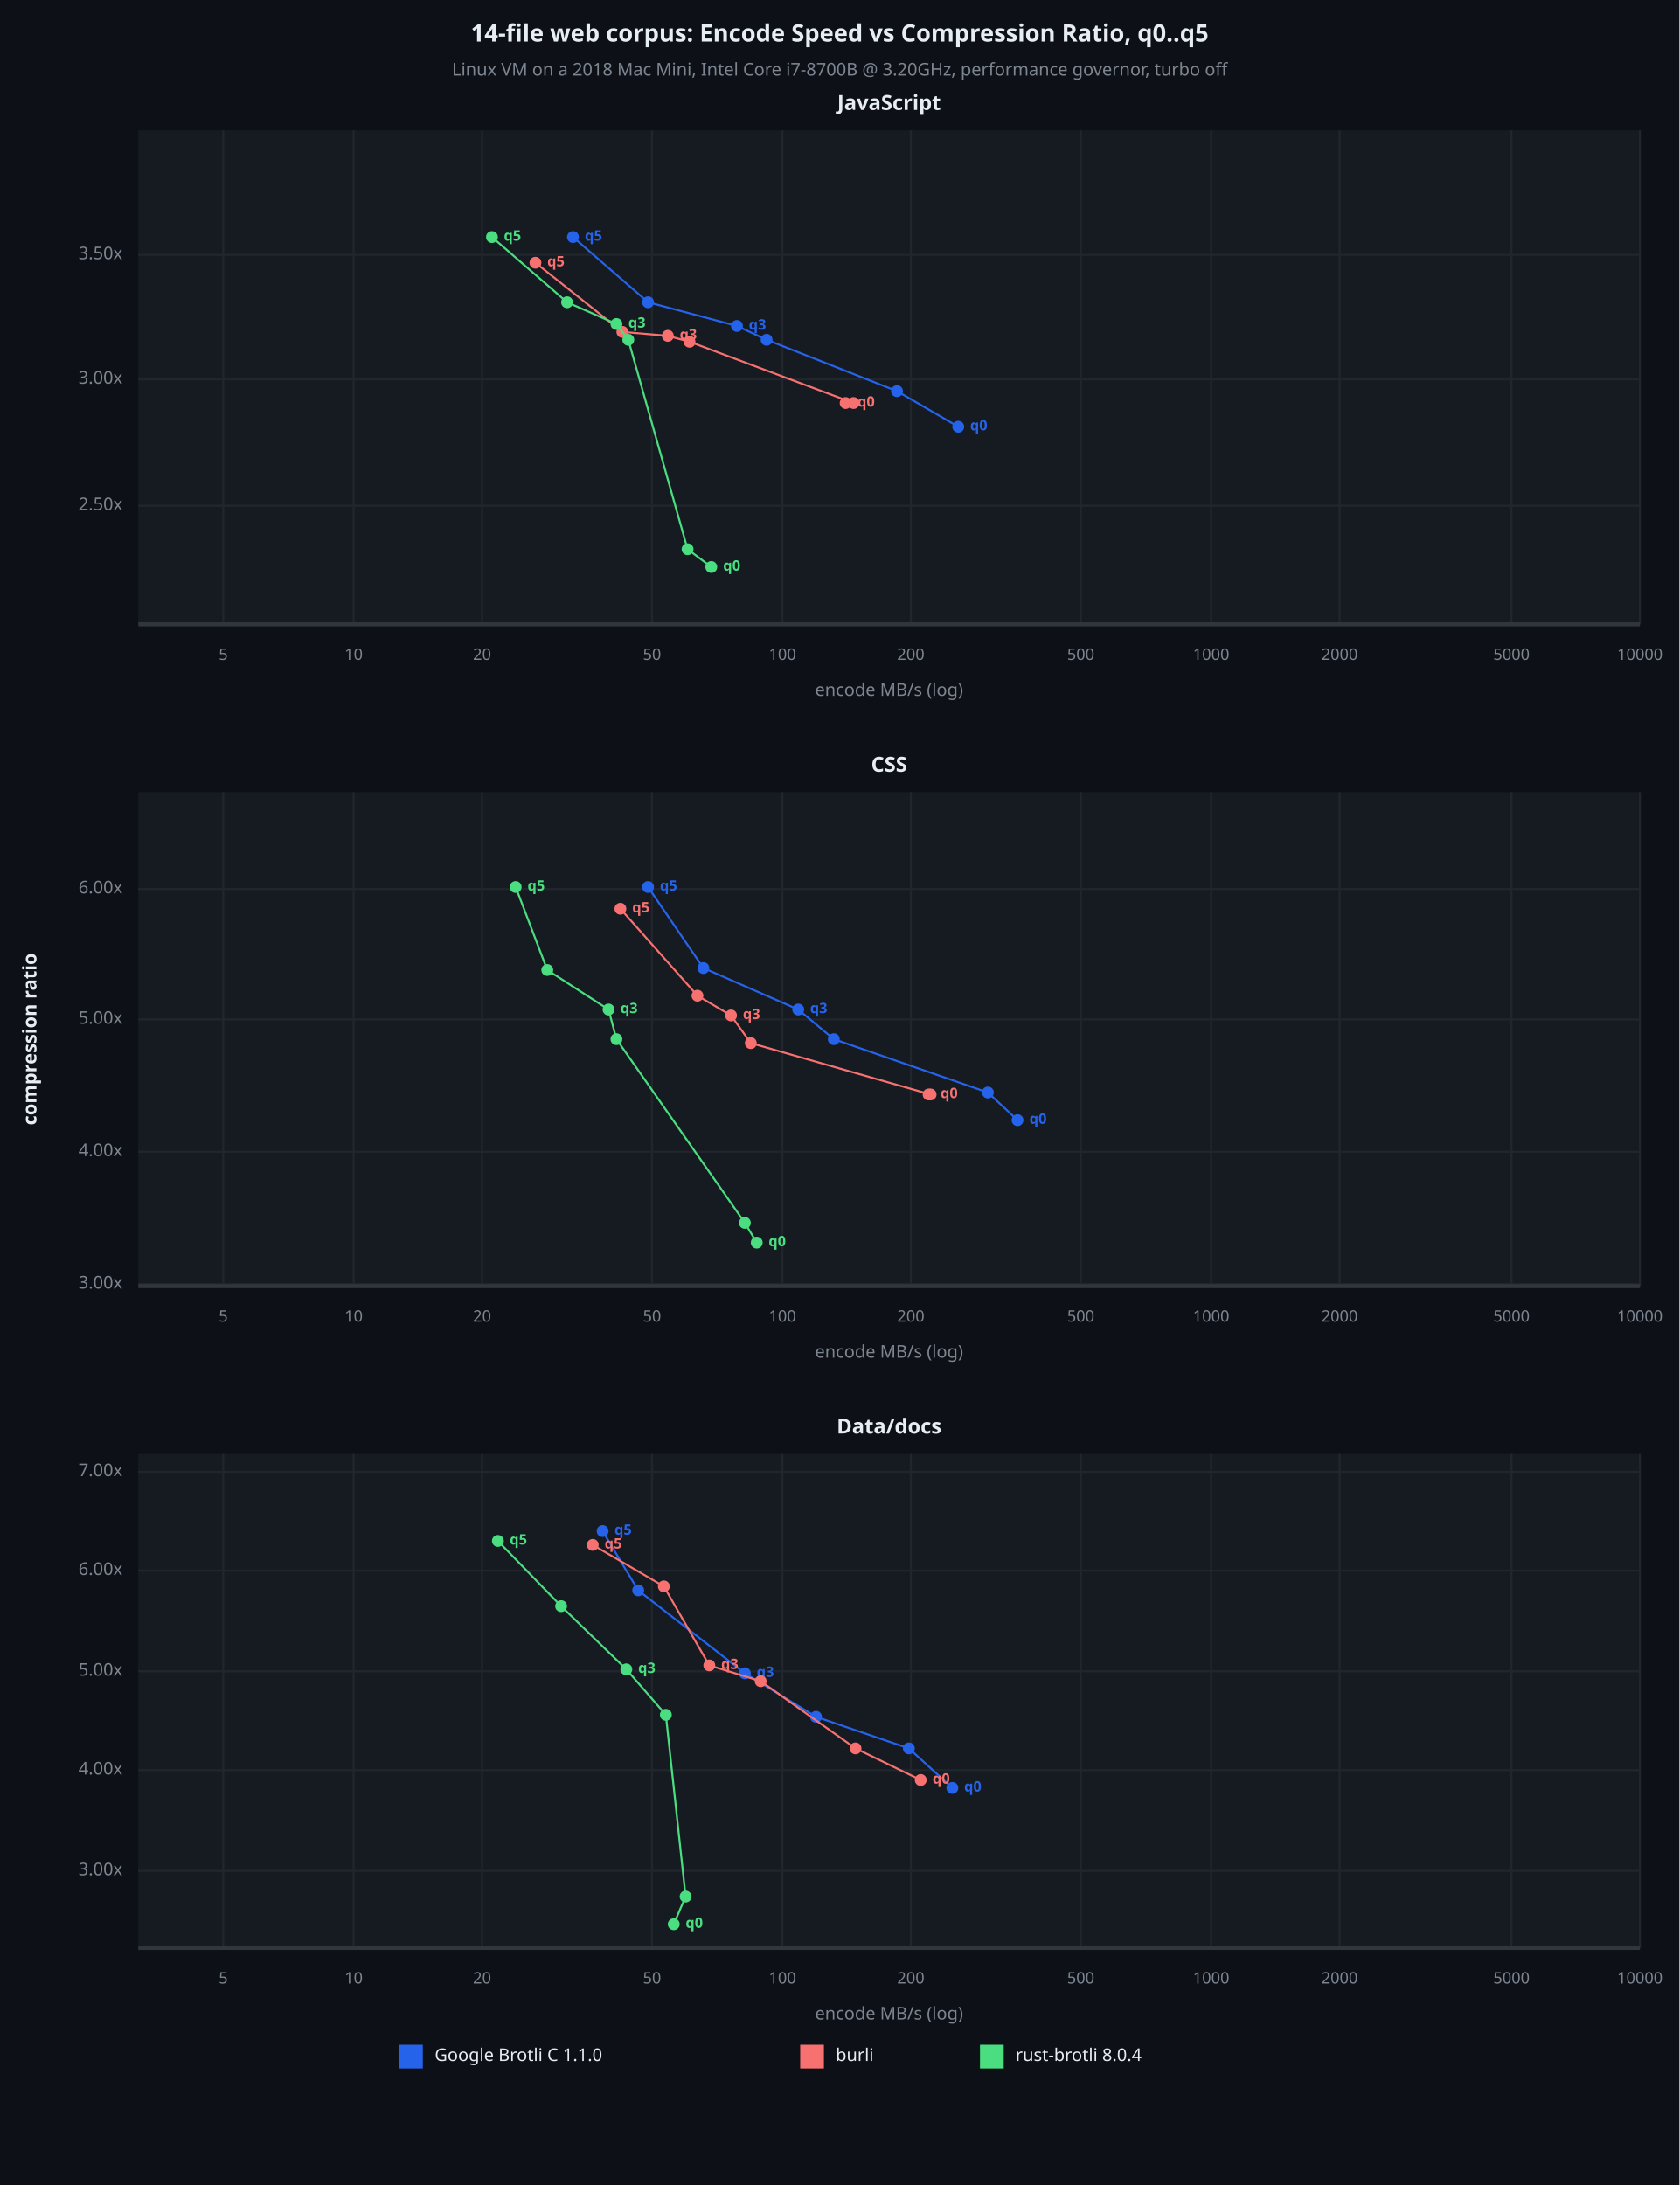
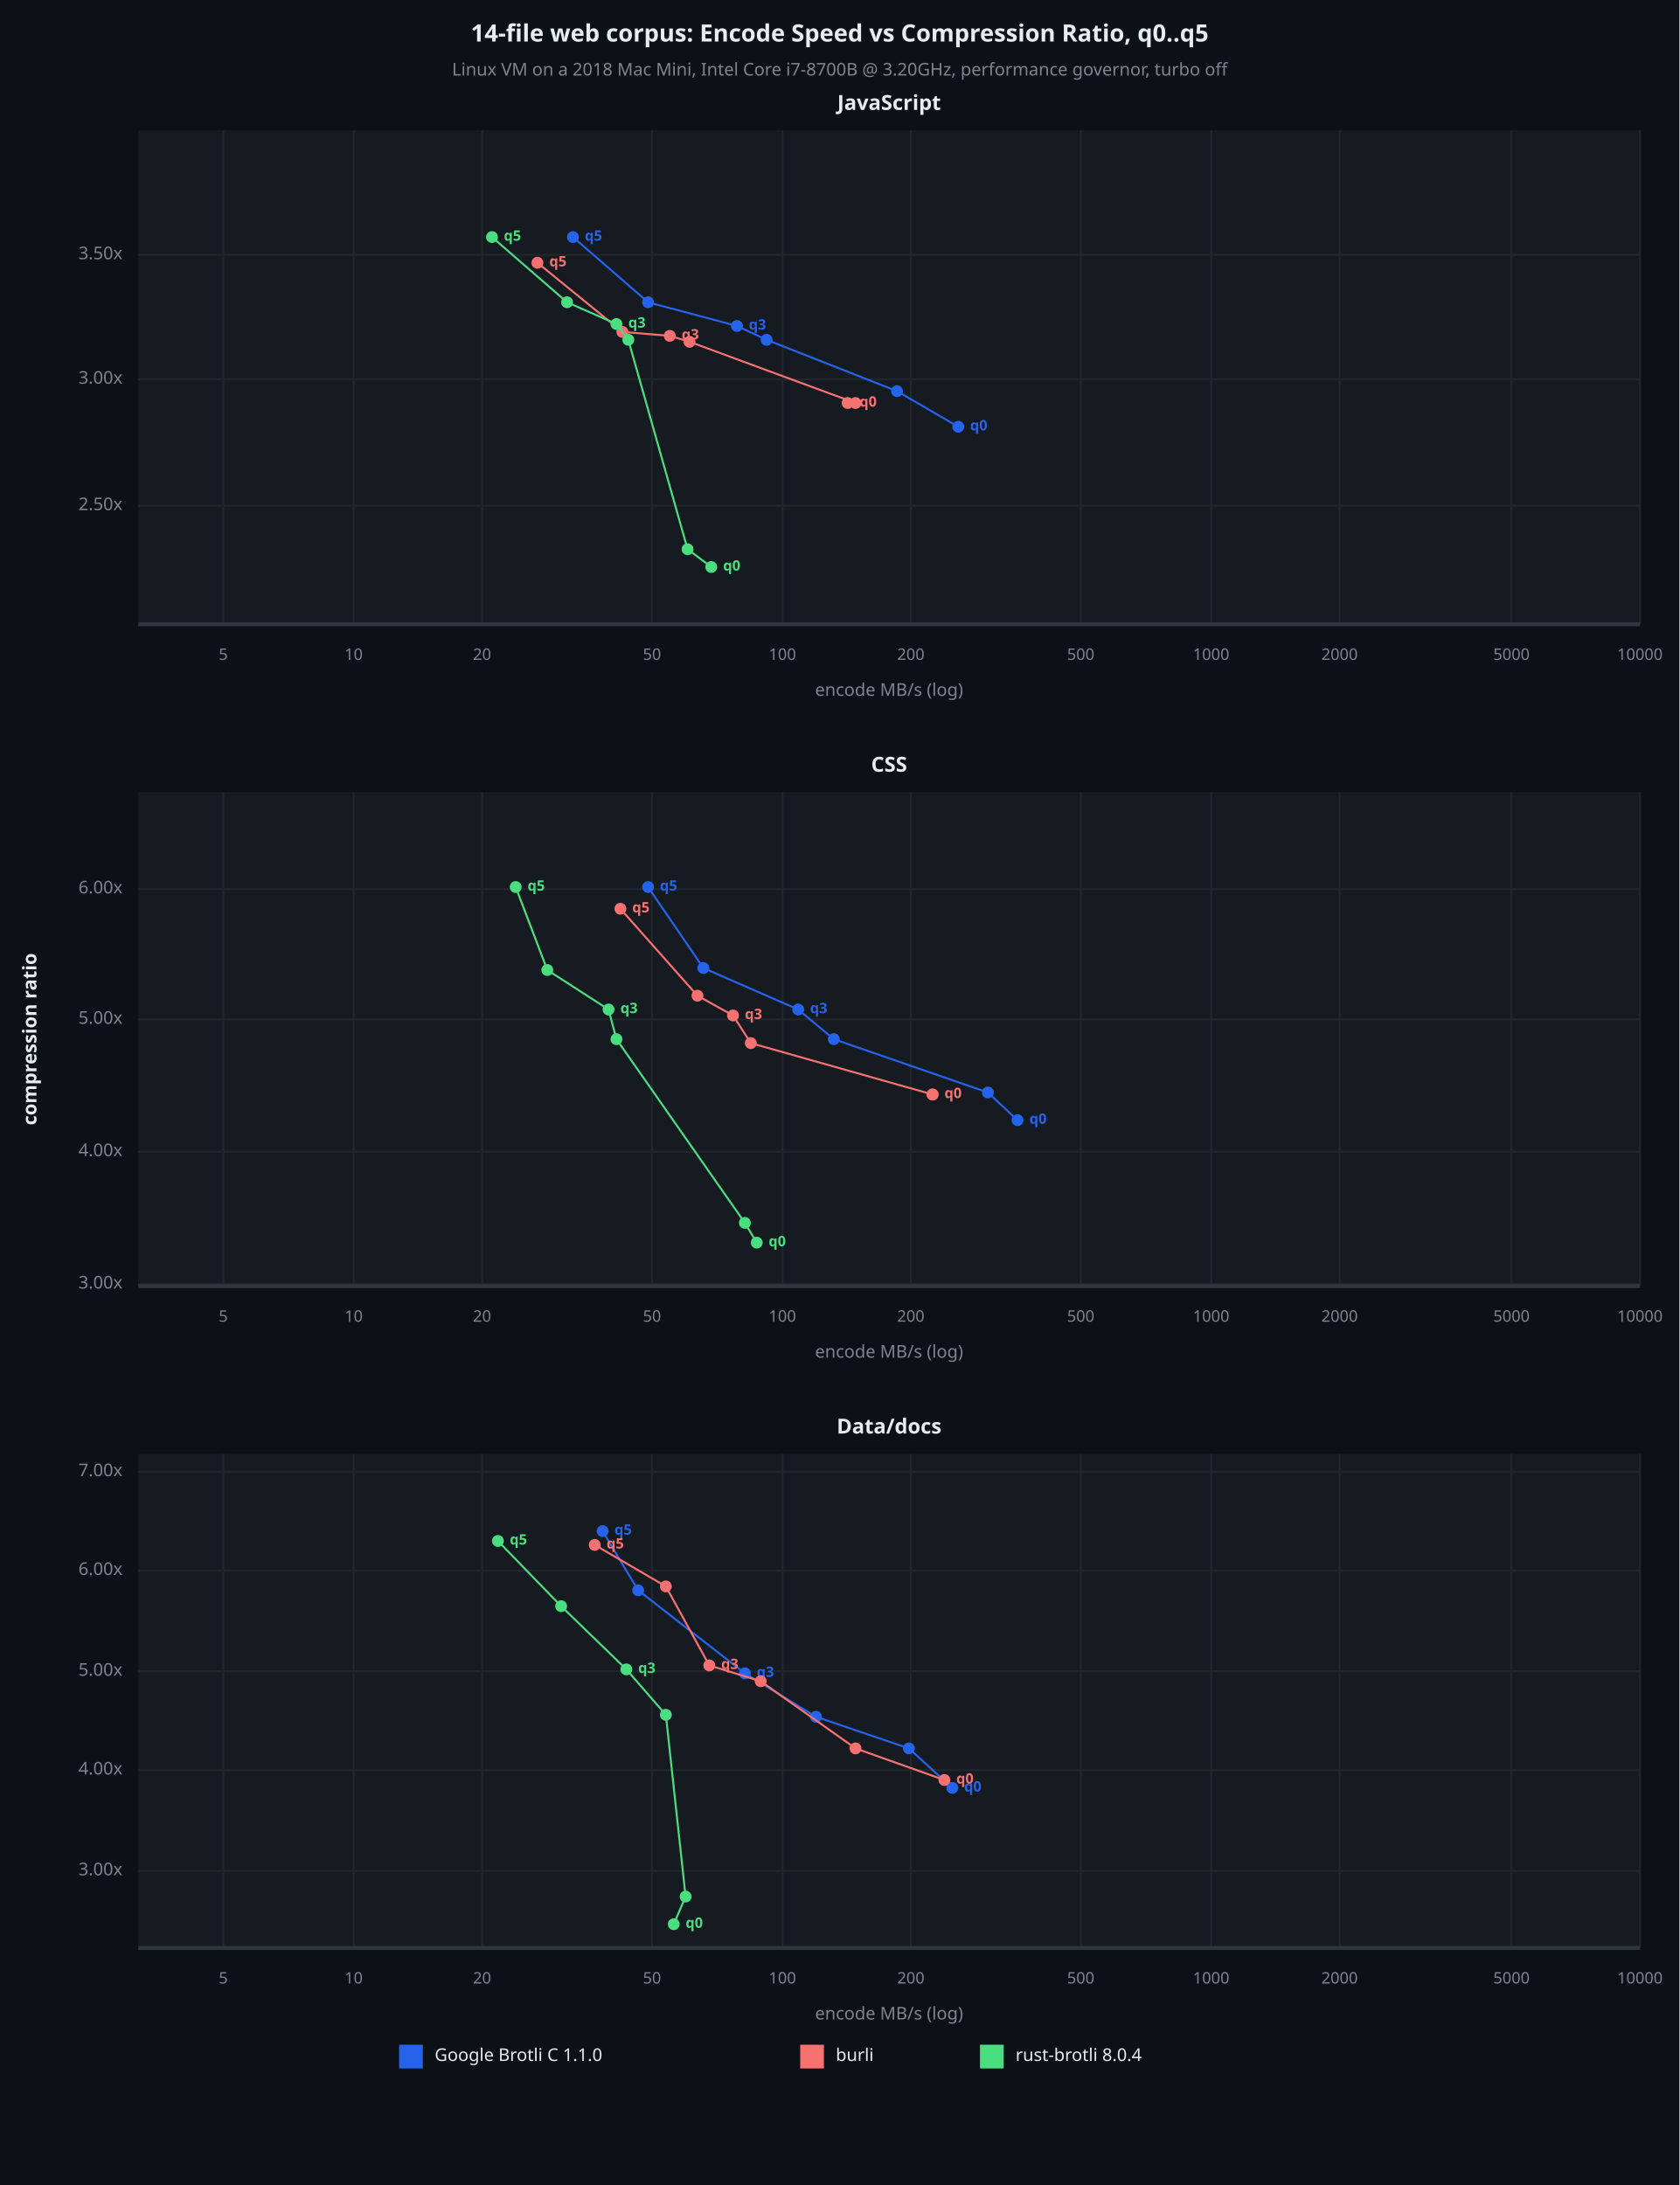
<svg xmlns="http://www.w3.org/2000/svg" viewBox="0 0 850 1106" font-family="system-ui, -apple-system, sans-serif">
  <rect x="0" y="0" width="850" height="1106" opacity="1" fill="#0D1117" stroke="none" />
  <text x="425" y="18" dy="0.5ex" text-anchor="middle" font-family="sans-serif" font-size="12.097" opacity="1" fill="#E6EDF3" font-weight="bold">
14-file web corpus: Encode Speed vs Compression Ratio, q0..q5
</text>
  <text x="425" y="36" dy="0.5ex" text-anchor="middle" font-family="sans-serif" font-size="8.871" opacity="1" fill="#7D8590">
Linux VM on a 2018 Mac Mini, Intel Core i7-8700B @ 3.20GHz, performance governor, turbo off
</text>
  <rect x="70" y="66" width="760" height="250" opacity="1" fill="#161B22" stroke="none" />
  <text x="450" y="53" dy="0.5ex" text-anchor="middle" font-family="sans-serif" font-size="10.484" opacity="1" fill="#E6EDF3" font-weight="bold">
JavaScript
</text>
  <polyline fill="none" opacity="1" stroke="#21262D" stroke-width="1" points="113,66 113,316 " />
  <text x="113" y="332" dy="0.5ex" text-anchor="middle" font-family="sans-serif" font-size="8.065" opacity="1" fill="#7D8590">
5
</text>
  <polyline fill="none" opacity="1" stroke="#21262D" stroke-width="1" points="179,66 179,316 " />
  <text x="179" y="332" dy="0.5ex" text-anchor="middle" font-family="sans-serif" font-size="8.065" opacity="1" fill="#7D8590">
10
</text>
  <polyline fill="none" opacity="1" stroke="#21262D" stroke-width="1" points="244,66 244,316 " />
  <text x="244" y="332" dy="0.5ex" text-anchor="middle" font-family="sans-serif" font-size="8.065" opacity="1" fill="#7D8590">
20
</text>
  <polyline fill="none" opacity="1" stroke="#21262D" stroke-width="1" points="330,66 330,316 " />
  <text x="330" y="332" dy="0.5ex" text-anchor="middle" font-family="sans-serif" font-size="8.065" opacity="1" fill="#7D8590">
50
</text>
  <polyline fill="none" opacity="1" stroke="#21262D" stroke-width="1" points="396,66 396,316 " />
  <text x="396" y="332" dy="0.5ex" text-anchor="middle" font-family="sans-serif" font-size="8.065" opacity="1" fill="#7D8590">
100
</text>
  <polyline fill="none" opacity="1" stroke="#21262D" stroke-width="1" points="461,66 461,316 " />
  <text x="461" y="332" dy="0.5ex" text-anchor="middle" font-family="sans-serif" font-size="8.065" opacity="1" fill="#7D8590">
200
</text>
  <polyline fill="none" opacity="1" stroke="#21262D" stroke-width="1" points="547,66 547,316 " />
  <text x="547" y="332" dy="0.5ex" text-anchor="middle" font-family="sans-serif" font-size="8.065" opacity="1" fill="#7D8590">
500
</text>
  <polyline fill="none" opacity="1" stroke="#21262D" stroke-width="1" points="613,66 613,316 " />
  <text x="613" y="332" dy="0.5ex" text-anchor="middle" font-family="sans-serif" font-size="8.065" opacity="1" fill="#7D8590">
1000
</text>
  <polyline fill="none" opacity="1" stroke="#21262D" stroke-width="1" points="678,66 678,316 " />
  <text x="678" y="332" dy="0.5ex" text-anchor="middle" font-family="sans-serif" font-size="8.065" opacity="1" fill="#7D8590">
2000
</text>
  <polyline fill="none" opacity="1" stroke="#21262D" stroke-width="1" points="765,66 765,316 " />
  <text x="765" y="332" dy="0.5ex" text-anchor="middle" font-family="sans-serif" font-size="8.065" opacity="1" fill="#7D8590">
5000
</text>
  <polyline fill="none" opacity="1" stroke="#21262D" stroke-width="1" points="830,66 830,316 " />
  <text x="830" y="332" dy="0.5ex" text-anchor="middle" font-family="sans-serif" font-size="8.065" opacity="1" fill="#7D8590">
10000
</text>
  <polyline fill="none" opacity="1" stroke="#21262D" stroke-width="1" points="70,256 830,256 " />
  <text x="62" y="256" dy="0.5ex" text-anchor="end" font-family="sans-serif" font-size="8.871" opacity="1" fill="#7D8590">
2.50x
</text>
  <polyline fill="none" opacity="1" stroke="#21262D" stroke-width="1" points="70,192 830,192 " />
  <text x="62" y="192" dy="0.5ex" text-anchor="end" font-family="sans-serif" font-size="8.871" opacity="1" fill="#7D8590">
3.00x
</text>
  <polyline fill="none" opacity="1" stroke="#21262D" stroke-width="1" points="70,129 830,129 " />
  <text x="62" y="129" dy="0.5ex" text-anchor="end" font-family="sans-serif" font-size="8.871" opacity="1" fill="#7D8590">
3.50x
</text>
  <polyline fill="none" opacity="1" stroke="#30363D" stroke-width="2" points="70,316 830,316 " />
  <polyline fill="none" opacity="1" stroke="#2563EB" stroke-width="1" points="485,216 454,198 388,172 373,165 328,153 290,120 " />
  <circle cx="485" cy="216" r="3" opacity="1" fill="#2563EB" stroke="none" stroke-width="1" />
  <text x="491" y="216" dy="0.5ex" text-anchor="start" font-family="sans-serif" font-size="7.258" opacity="1" fill="#2563EB" font-weight="bold">
q0
</text>
  <circle cx="454" cy="198" r="3" opacity="1" fill="#2563EB" stroke="none" stroke-width="1" />
  <circle cx="388" cy="172" r="3" opacity="1" fill="#2563EB" stroke="none" stroke-width="1" />
  <circle cx="373" cy="165" r="3" opacity="1" fill="#2563EB" stroke="none" stroke-width="1" />
  <text x="379" y="165" dy="0.5ex" text-anchor="start" font-family="sans-serif" font-size="7.258" opacity="1" fill="#2563EB" font-weight="bold">
q3
</text>
  <circle cx="328" cy="153" r="3" opacity="1" fill="#2563EB" stroke="none" stroke-width="1" />
  <circle cx="290" cy="120" r="3" opacity="1" fill="#2563EB" stroke="none" stroke-width="1" />
  <text x="296" y="120" dy="0.5ex" text-anchor="start" font-family="sans-serif" font-size="7.258" opacity="1" fill="#2563EB" font-weight="bold">
q5
</text>
-   <polyline fill="none" opacity="1" stroke="#F87171" stroke-width="1" points="428,204 432,204 349,173 338,170 315,168 271,133 " />
-   <circle cx="428" cy="204" r="3" opacity="1" fill="#F87171" stroke="none" stroke-width="1" />
-   <text x="434" y="204" dy="0.5ex" text-anchor="start" font-family="sans-serif" font-size="7.258" opacity="1" fill="#F87171" font-weight="bold">
- q0
- </text>
-   <circle cx="432" cy="204" r="3" opacity="1" fill="#F87171" stroke="none" stroke-width="1" />
+   <polyline fill="none" opacity="1" stroke="#F87171" stroke-width="1" points="429,204 433,204 349,173 339,170 315,168 272,133 " />
+   <circle cx="429" cy="204" r="3" opacity="1" fill="#F87171" stroke="none" stroke-width="1" />
+   <text x="435" y="204" dy="0.5ex" text-anchor="start" font-family="sans-serif" font-size="7.258" opacity="1" fill="#F87171" font-weight="bold">
+ q0
+ </text>
+   <circle cx="433" cy="204" r="3" opacity="1" fill="#F87171" stroke="none" stroke-width="1" />
  <circle cx="349" cy="173" r="3" opacity="1" fill="#F87171" stroke="none" stroke-width="1" />
-   <circle cx="338" cy="170" r="3" opacity="1" fill="#F87171" stroke="none" stroke-width="1" />
-   <text x="344" y="170" dy="0.5ex" text-anchor="start" font-family="sans-serif" font-size="7.258" opacity="1" fill="#F87171" font-weight="bold">
+   <circle cx="339" cy="170" r="3" opacity="1" fill="#F87171" stroke="none" stroke-width="1" />
+   <text x="345" y="170" dy="0.5ex" text-anchor="start" font-family="sans-serif" font-size="7.258" opacity="1" fill="#F87171" font-weight="bold">
q3
</text>
  <circle cx="315" cy="168" r="3" opacity="1" fill="#F87171" stroke="none" stroke-width="1" />
-   <circle cx="271" cy="133" r="3" opacity="1" fill="#F87171" stroke="none" stroke-width="1" />
-   <text x="277" y="133" dy="0.5ex" text-anchor="start" font-family="sans-serif" font-size="7.258" opacity="1" fill="#F87171" font-weight="bold">
+   <circle cx="272" cy="133" r="3" opacity="1" fill="#F87171" stroke="none" stroke-width="1" />
+   <text x="278" y="133" dy="0.5ex" text-anchor="start" font-family="sans-serif" font-size="7.258" opacity="1" fill="#F87171" font-weight="bold">
q5
</text>
  <polyline fill="none" opacity="1" stroke="#4ADE80" stroke-width="1" points="360,287 348,278 318,172 312,164 287,153 249,120 " />
  <circle cx="360" cy="287" r="3" opacity="1" fill="#4ADE80" stroke="none" stroke-width="1" />
  <text x="366" y="287" dy="0.5ex" text-anchor="start" font-family="sans-serif" font-size="7.258" opacity="1" fill="#4ADE80" font-weight="bold">
q0
</text>
  <circle cx="348" cy="278" r="3" opacity="1" fill="#4ADE80" stroke="none" stroke-width="1" />
  <circle cx="318" cy="172" r="3" opacity="1" fill="#4ADE80" stroke="none" stroke-width="1" />
  <circle cx="312" cy="164" r="3" opacity="1" fill="#4ADE80" stroke="none" stroke-width="1" />
  <text x="318" y="164" dy="0.5ex" text-anchor="start" font-family="sans-serif" font-size="7.258" opacity="1" fill="#4ADE80" font-weight="bold">
q3
</text>
  <circle cx="287" cy="153" r="3" opacity="1" fill="#4ADE80" stroke="none" stroke-width="1" />
  <circle cx="249" cy="120" r="3" opacity="1" fill="#4ADE80" stroke="none" stroke-width="1" />
  <text x="255" y="120" dy="0.5ex" text-anchor="start" font-family="sans-serif" font-size="7.258" opacity="1" fill="#4ADE80" font-weight="bold">
q5
</text>
  <text x="450" y="350" dy="0.5ex" text-anchor="middle" font-family="sans-serif" font-size="8.871" opacity="1" fill="#7D8590">
encode MB/s (log)
</text>
  <rect x="70" y="401" width="760" height="250" opacity="1" fill="#161B22" stroke="none" />
  <text x="450" y="388" dy="0.5ex" text-anchor="middle" font-family="sans-serif" font-size="10.484" opacity="1" fill="#E6EDF3" font-weight="bold">
CSS
</text>
  <polyline fill="none" opacity="1" stroke="#21262D" stroke-width="1" points="113,401 113,651 " />
  <text x="113" y="667" dy="0.5ex" text-anchor="middle" font-family="sans-serif" font-size="8.065" opacity="1" fill="#7D8590">
5
</text>
  <polyline fill="none" opacity="1" stroke="#21262D" stroke-width="1" points="179,401 179,651 " />
  <text x="179" y="667" dy="0.5ex" text-anchor="middle" font-family="sans-serif" font-size="8.065" opacity="1" fill="#7D8590">
10
</text>
  <polyline fill="none" opacity="1" stroke="#21262D" stroke-width="1" points="244,401 244,651 " />
  <text x="244" y="667" dy="0.5ex" text-anchor="middle" font-family="sans-serif" font-size="8.065" opacity="1" fill="#7D8590">
20
</text>
  <polyline fill="none" opacity="1" stroke="#21262D" stroke-width="1" points="330,401 330,651 " />
  <text x="330" y="667" dy="0.5ex" text-anchor="middle" font-family="sans-serif" font-size="8.065" opacity="1" fill="#7D8590">
50
</text>
  <polyline fill="none" opacity="1" stroke="#21262D" stroke-width="1" points="396,401 396,651 " />
  <text x="396" y="667" dy="0.5ex" text-anchor="middle" font-family="sans-serif" font-size="8.065" opacity="1" fill="#7D8590">
100
</text>
  <polyline fill="none" opacity="1" stroke="#21262D" stroke-width="1" points="461,401 461,651 " />
  <text x="461" y="667" dy="0.5ex" text-anchor="middle" font-family="sans-serif" font-size="8.065" opacity="1" fill="#7D8590">
200
</text>
  <polyline fill="none" opacity="1" stroke="#21262D" stroke-width="1" points="547,401 547,651 " />
  <text x="547" y="667" dy="0.5ex" text-anchor="middle" font-family="sans-serif" font-size="8.065" opacity="1" fill="#7D8590">
500
</text>
  <polyline fill="none" opacity="1" stroke="#21262D" stroke-width="1" points="613,401 613,651 " />
  <text x="613" y="667" dy="0.5ex" text-anchor="middle" font-family="sans-serif" font-size="8.065" opacity="1" fill="#7D8590">
1000
</text>
  <polyline fill="none" opacity="1" stroke="#21262D" stroke-width="1" points="678,401 678,651 " />
  <text x="678" y="667" dy="0.5ex" text-anchor="middle" font-family="sans-serif" font-size="8.065" opacity="1" fill="#7D8590">
2000
</text>
  <polyline fill="none" opacity="1" stroke="#21262D" stroke-width="1" points="765,401 765,651 " />
  <text x="765" y="667" dy="0.5ex" text-anchor="middle" font-family="sans-serif" font-size="8.065" opacity="1" fill="#7D8590">
5000
</text>
  <polyline fill="none" opacity="1" stroke="#21262D" stroke-width="1" points="830,401 830,651 " />
  <text x="830" y="667" dy="0.5ex" text-anchor="middle" font-family="sans-serif" font-size="8.065" opacity="1" fill="#7D8590">
10000
</text>
  <polyline fill="none" opacity="1" stroke="#21262D" stroke-width="1" points="70,650 830,650 " />
  <text x="62" y="650" dy="0.5ex" text-anchor="end" font-family="sans-serif" font-size="8.871" opacity="1" fill="#7D8590">
3.00x
</text>
  <polyline fill="none" opacity="1" stroke="#21262D" stroke-width="1" points="70,583 830,583 " />
  <text x="62" y="583" dy="0.5ex" text-anchor="end" font-family="sans-serif" font-size="8.871" opacity="1" fill="#7D8590">
4.00x
</text>
  <polyline fill="none" opacity="1" stroke="#21262D" stroke-width="1" points="70,516 830,516 " />
  <text x="62" y="516" dy="0.5ex" text-anchor="end" font-family="sans-serif" font-size="8.871" opacity="1" fill="#7D8590">
5.00x
</text>
  <polyline fill="none" opacity="1" stroke="#21262D" stroke-width="1" points="70,450 830,450 " />
  <text x="62" y="450" dy="0.5ex" text-anchor="end" font-family="sans-serif" font-size="8.871" opacity="1" fill="#7D8590">
6.00x
</text>
  <polyline fill="none" opacity="1" stroke="#30363D" stroke-width="2" points="70,651 830,651 " />
  <polyline fill="none" opacity="1" stroke="#2563EB" stroke-width="1" points="515,567 500,553 422,526 404,511 356,490 328,449 " />
  <circle cx="515" cy="567" r="3" opacity="1" fill="#2563EB" stroke="none" stroke-width="1" />
  <text x="521" y="567" dy="0.5ex" text-anchor="start" font-family="sans-serif" font-size="7.258" opacity="1" fill="#2563EB" font-weight="bold">
q0
</text>
  <circle cx="500" cy="553" r="3" opacity="1" fill="#2563EB" stroke="none" stroke-width="1" />
  <circle cx="422" cy="526" r="3" opacity="1" fill="#2563EB" stroke="none" stroke-width="1" />
  <circle cx="404" cy="511" r="3" opacity="1" fill="#2563EB" stroke="none" stroke-width="1" />
  <text x="410" y="511" dy="0.5ex" text-anchor="start" font-family="sans-serif" font-size="7.258" opacity="1" fill="#2563EB" font-weight="bold">
q3
</text>
  <circle cx="356" cy="490" r="3" opacity="1" fill="#2563EB" stroke="none" stroke-width="1" />
  <circle cx="328" cy="449" r="3" opacity="1" fill="#2563EB" stroke="none" stroke-width="1" />
  <text x="334" y="449" dy="0.5ex" text-anchor="start" font-family="sans-serif" font-size="7.258" opacity="1" fill="#2563EB" font-weight="bold">
q5
</text>
-   <polyline fill="none" opacity="1" stroke="#F87171" stroke-width="1" points="470,554 471,554 380,528 370,514 353,504 314,460 " />
-   <circle cx="470" cy="554" r="3" opacity="1" fill="#F87171" stroke="none" stroke-width="1" />
-   <text x="476" y="554" dy="0.5ex" text-anchor="start" font-family="sans-serif" font-size="7.258" opacity="1" fill="#F87171" font-weight="bold">
- q0
- </text>
-   <circle cx="471" cy="554" r="3" opacity="1" fill="#F87171" stroke="none" stroke-width="1" />
+   <polyline fill="none" opacity="1" stroke="#F87171" stroke-width="1" points="472,554 472,554 380,528 371,514 353,504 314,460 " />
+   <circle cx="472" cy="554" r="3" opacity="1" fill="#F87171" stroke="none" stroke-width="1" />
+   <text x="478" y="554" dy="0.5ex" text-anchor="start" font-family="sans-serif" font-size="7.258" opacity="1" fill="#F87171" font-weight="bold">
+ q0
+ </text>
+   <circle cx="472" cy="554" r="3" opacity="1" fill="#F87171" stroke="none" stroke-width="1" />
  <circle cx="380" cy="528" r="3" opacity="1" fill="#F87171" stroke="none" stroke-width="1" />
-   <circle cx="370" cy="514" r="3" opacity="1" fill="#F87171" stroke="none" stroke-width="1" />
-   <text x="376" y="514" dy="0.5ex" text-anchor="start" font-family="sans-serif" font-size="7.258" opacity="1" fill="#F87171" font-weight="bold">
+   <circle cx="371" cy="514" r="3" opacity="1" fill="#F87171" stroke="none" stroke-width="1" />
+   <text x="377" y="514" dy="0.5ex" text-anchor="start" font-family="sans-serif" font-size="7.258" opacity="1" fill="#F87171" font-weight="bold">
q3
</text>
  <circle cx="353" cy="504" r="3" opacity="1" fill="#F87171" stroke="none" stroke-width="1" />
  <circle cx="314" cy="460" r="3" opacity="1" fill="#F87171" stroke="none" stroke-width="1" />
  <text x="320" y="460" dy="0.5ex" text-anchor="start" font-family="sans-serif" font-size="7.258" opacity="1" fill="#F87171" font-weight="bold">
q5
</text>
  <polyline fill="none" opacity="1" stroke="#4ADE80" stroke-width="1" points="383,629 377,619 312,526 308,511 277,491 261,449 " />
  <circle cx="383" cy="629" r="3" opacity="1" fill="#4ADE80" stroke="none" stroke-width="1" />
  <text x="389" y="629" dy="0.5ex" text-anchor="start" font-family="sans-serif" font-size="7.258" opacity="1" fill="#4ADE80" font-weight="bold">
q0
</text>
  <circle cx="377" cy="619" r="3" opacity="1" fill="#4ADE80" stroke="none" stroke-width="1" />
  <circle cx="312" cy="526" r="3" opacity="1" fill="#4ADE80" stroke="none" stroke-width="1" />
  <circle cx="308" cy="511" r="3" opacity="1" fill="#4ADE80" stroke="none" stroke-width="1" />
  <text x="314" y="511" dy="0.5ex" text-anchor="start" font-family="sans-serif" font-size="7.258" opacity="1" fill="#4ADE80" font-weight="bold">
q3
</text>
  <circle cx="277" cy="491" r="3" opacity="1" fill="#4ADE80" stroke="none" stroke-width="1" />
  <circle cx="261" cy="449" r="3" opacity="1" fill="#4ADE80" stroke="none" stroke-width="1" />
  <text x="267" y="449" dy="0.5ex" text-anchor="start" font-family="sans-serif" font-size="7.258" opacity="1" fill="#4ADE80" font-weight="bold">
q5
</text>
  <text x="450" y="685" dy="0.5ex" text-anchor="middle" font-family="sans-serif" font-size="8.871" opacity="1" fill="#7D8590">
encode MB/s (log)
</text>
  <rect x="70" y="736" width="760" height="250" opacity="1" fill="#161B22" stroke="none" />
  <text x="450" y="723" dy="0.5ex" text-anchor="middle" font-family="sans-serif" font-size="10.484" opacity="1" fill="#E6EDF3" font-weight="bold">
Data/docs
</text>
  <polyline fill="none" opacity="1" stroke="#21262D" stroke-width="1" points="113,736 113,986 " />
  <text x="113" y="1002" dy="0.5ex" text-anchor="middle" font-family="sans-serif" font-size="8.065" opacity="1" fill="#7D8590">
5
</text>
  <polyline fill="none" opacity="1" stroke="#21262D" stroke-width="1" points="179,736 179,986 " />
  <text x="179" y="1002" dy="0.5ex" text-anchor="middle" font-family="sans-serif" font-size="8.065" opacity="1" fill="#7D8590">
10
</text>
  <polyline fill="none" opacity="1" stroke="#21262D" stroke-width="1" points="244,736 244,986 " />
  <text x="244" y="1002" dy="0.5ex" text-anchor="middle" font-family="sans-serif" font-size="8.065" opacity="1" fill="#7D8590">
20
</text>
  <polyline fill="none" opacity="1" stroke="#21262D" stroke-width="1" points="330,736 330,986 " />
  <text x="330" y="1002" dy="0.5ex" text-anchor="middle" font-family="sans-serif" font-size="8.065" opacity="1" fill="#7D8590">
50
</text>
  <polyline fill="none" opacity="1" stroke="#21262D" stroke-width="1" points="396,736 396,986 " />
  <text x="396" y="1002" dy="0.5ex" text-anchor="middle" font-family="sans-serif" font-size="8.065" opacity="1" fill="#7D8590">
100
</text>
  <polyline fill="none" opacity="1" stroke="#21262D" stroke-width="1" points="461,736 461,986 " />
  <text x="461" y="1002" dy="0.5ex" text-anchor="middle" font-family="sans-serif" font-size="8.065" opacity="1" fill="#7D8590">
200
</text>
  <polyline fill="none" opacity="1" stroke="#21262D" stroke-width="1" points="547,736 547,986 " />
  <text x="547" y="1002" dy="0.5ex" text-anchor="middle" font-family="sans-serif" font-size="8.065" opacity="1" fill="#7D8590">
500
</text>
  <polyline fill="none" opacity="1" stroke="#21262D" stroke-width="1" points="613,736 613,986 " />
  <text x="613" y="1002" dy="0.5ex" text-anchor="middle" font-family="sans-serif" font-size="8.065" opacity="1" fill="#7D8590">
1000
</text>
  <polyline fill="none" opacity="1" stroke="#21262D" stroke-width="1" points="678,736 678,986 " />
  <text x="678" y="1002" dy="0.5ex" text-anchor="middle" font-family="sans-serif" font-size="8.065" opacity="1" fill="#7D8590">
2000
</text>
  <polyline fill="none" opacity="1" stroke="#21262D" stroke-width="1" points="765,736 765,986 " />
  <text x="765" y="1002" dy="0.5ex" text-anchor="middle" font-family="sans-serif" font-size="8.065" opacity="1" fill="#7D8590">
5000
</text>
  <polyline fill="none" opacity="1" stroke="#21262D" stroke-width="1" points="830,736 830,986 " />
  <text x="830" y="1002" dy="0.5ex" text-anchor="middle" font-family="sans-serif" font-size="8.065" opacity="1" fill="#7D8590">
10000
</text>
  <polyline fill="none" opacity="1" stroke="#21262D" stroke-width="1" points="70,947 830,947 " />
  <text x="62" y="947" dy="0.5ex" text-anchor="end" font-family="sans-serif" font-size="8.871" opacity="1" fill="#7D8590">
3.00x
</text>
  <polyline fill="none" opacity="1" stroke="#21262D" stroke-width="1" points="70,896 830,896 " />
  <text x="62" y="896" dy="0.5ex" text-anchor="end" font-family="sans-serif" font-size="8.871" opacity="1" fill="#7D8590">
4.00x
</text>
  <polyline fill="none" opacity="1" stroke="#21262D" stroke-width="1" points="70,846 830,846 " />
  <text x="62" y="846" dy="0.5ex" text-anchor="end" font-family="sans-serif" font-size="8.871" opacity="1" fill="#7D8590">
5.00x
</text>
  <polyline fill="none" opacity="1" stroke="#21262D" stroke-width="1" points="70,795 830,795 " />
  <text x="62" y="795" dy="0.5ex" text-anchor="end" font-family="sans-serif" font-size="8.871" opacity="1" fill="#7D8590">
6.00x
</text>
  <polyline fill="none" opacity="1" stroke="#21262D" stroke-width="1" points="70,745 830,745 " />
  <text x="62" y="745" dy="0.5ex" text-anchor="end" font-family="sans-serif" font-size="8.871" opacity="1" fill="#7D8590">
7.00x
</text>
  <polyline fill="none" opacity="1" stroke="#30363D" stroke-width="2" points="70,986 830,986 " />
  <polyline fill="none" opacity="1" stroke="#2563EB" stroke-width="1" points="482,905 460,885 413,869 377,847 323,805 305,775 " />
  <circle cx="482" cy="905" r="3" opacity="1" fill="#2563EB" stroke="none" stroke-width="1" />
  <text x="488" y="905" dy="0.5ex" text-anchor="start" font-family="sans-serif" font-size="7.258" opacity="1" fill="#2563EB" font-weight="bold">
q0
</text>
  <circle cx="460" cy="885" r="3" opacity="1" fill="#2563EB" stroke="none" stroke-width="1" />
  <circle cx="413" cy="869" r="3" opacity="1" fill="#2563EB" stroke="none" stroke-width="1" />
  <circle cx="377" cy="847" r="3" opacity="1" fill="#2563EB" stroke="none" stroke-width="1" />
  <text x="383" y="847" dy="0.5ex" text-anchor="start" font-family="sans-serif" font-size="7.258" opacity="1" fill="#2563EB" font-weight="bold">
q3
</text>
  <circle cx="323" cy="805" r="3" opacity="1" fill="#2563EB" stroke="none" stroke-width="1" />
  <circle cx="305" cy="775" r="3" opacity="1" fill="#2563EB" stroke="none" stroke-width="1" />
  <text x="311" y="775" dy="0.5ex" text-anchor="start" font-family="sans-serif" font-size="7.258" opacity="1" fill="#2563EB" font-weight="bold">
q5
</text>
-   <polyline fill="none" opacity="1" stroke="#F87171" stroke-width="1" points="466,901 433,885 385,851 359,843 336,803 300,782 " />
-   <circle cx="466" cy="901" r="3" opacity="1" fill="#F87171" stroke="none" stroke-width="1" />
-   <text x="472" y="901" dy="0.5ex" text-anchor="start" font-family="sans-serif" font-size="7.258" opacity="1" fill="#F87171" font-weight="bold">
+   <polyline fill="none" opacity="1" stroke="#F87171" stroke-width="1" points="478,901 433,885 385,851 359,843 337,803 301,782 " />
+   <circle cx="478" cy="901" r="3" opacity="1" fill="#F87171" stroke="none" stroke-width="1" />
+   <text x="484" y="901" dy="0.5ex" text-anchor="start" font-family="sans-serif" font-size="7.258" opacity="1" fill="#F87171" font-weight="bold">
q0
</text>
  <circle cx="433" cy="885" r="3" opacity="1" fill="#F87171" stroke="none" stroke-width="1" />
  <circle cx="385" cy="851" r="3" opacity="1" fill="#F87171" stroke="none" stroke-width="1" />
  <circle cx="359" cy="843" r="3" opacity="1" fill="#F87171" stroke="none" stroke-width="1" />
  <text x="365" y="843" dy="0.5ex" text-anchor="start" font-family="sans-serif" font-size="7.258" opacity="1" fill="#F87171" font-weight="bold">
q3
</text>
-   <circle cx="336" cy="803" r="3" opacity="1" fill="#F87171" stroke="none" stroke-width="1" />
-   <circle cx="300" cy="782" r="3" opacity="1" fill="#F87171" stroke="none" stroke-width="1" />
-   <text x="306" y="782" dy="0.5ex" text-anchor="start" font-family="sans-serif" font-size="7.258" opacity="1" fill="#F87171" font-weight="bold">
+   <circle cx="337" cy="803" r="3" opacity="1" fill="#F87171" stroke="none" stroke-width="1" />
+   <circle cx="301" cy="782" r="3" opacity="1" fill="#F87171" stroke="none" stroke-width="1" />
+   <text x="307" y="782" dy="0.5ex" text-anchor="start" font-family="sans-serif" font-size="7.258" opacity="1" fill="#F87171" font-weight="bold">
q5
</text>
  <polyline fill="none" opacity="1" stroke="#4ADE80" stroke-width="1" points="341,974 347,960 337,868 317,845 284,813 252,780 " />
  <circle cx="341" cy="974" r="3" opacity="1" fill="#4ADE80" stroke="none" stroke-width="1" />
  <text x="347" y="974" dy="0.5ex" text-anchor="start" font-family="sans-serif" font-size="7.258" opacity="1" fill="#4ADE80" font-weight="bold">
q0
</text>
  <circle cx="347" cy="960" r="3" opacity="1" fill="#4ADE80" stroke="none" stroke-width="1" />
  <circle cx="337" cy="868" r="3" opacity="1" fill="#4ADE80" stroke="none" stroke-width="1" />
  <circle cx="317" cy="845" r="3" opacity="1" fill="#4ADE80" stroke="none" stroke-width="1" />
  <text x="323" y="845" dy="0.5ex" text-anchor="start" font-family="sans-serif" font-size="7.258" opacity="1" fill="#4ADE80" font-weight="bold">
q3
</text>
  <circle cx="284" cy="813" r="3" opacity="1" fill="#4ADE80" stroke="none" stroke-width="1" />
  <circle cx="252" cy="780" r="3" opacity="1" fill="#4ADE80" stroke="none" stroke-width="1" />
  <text x="258" y="780" dy="0.5ex" text-anchor="start" font-family="sans-serif" font-size="7.258" opacity="1" fill="#4ADE80" font-weight="bold">
q5
</text>
  <text x="450" y="1020" dy="0.5ex" text-anchor="middle" font-family="sans-serif" font-size="8.871" opacity="1" fill="#7D8590">
encode MB/s (log)
</text>
  <text x="16" y="526" dy="0.5ex" text-anchor="middle" font-family="sans-serif" font-size="9.677" opacity="1" fill="#E6EDF3" font-weight="bold" transform="rotate(270, 16, 526)">
compression ratio
</text>
  <rect x="202" y="1035" width="12" height="12" opacity="1" fill="#2563EB" stroke="none" />
  <text x="220" y="1041" dy="0.5ex" text-anchor="start" font-family="sans-serif" font-size="8.871" opacity="1" fill="#E6EDF3">
Google Brotli C 1.1.0
</text>
  <rect x="405" y="1035" width="12" height="12" opacity="1" fill="#F87171" stroke="none" />
  <text x="423" y="1041" dy="0.5ex" text-anchor="start" font-family="sans-serif" font-size="8.871" opacity="1" fill="#E6EDF3">
burli
</text>
  <rect x="496" y="1035" width="12" height="12" opacity="1" fill="#4ADE80" stroke="none" />
  <text x="514" y="1041" dy="0.5ex" text-anchor="start" font-family="sans-serif" font-size="8.871" opacity="1" fill="#E6EDF3">
rust-brotli 8.0.4
</text>
</svg>
